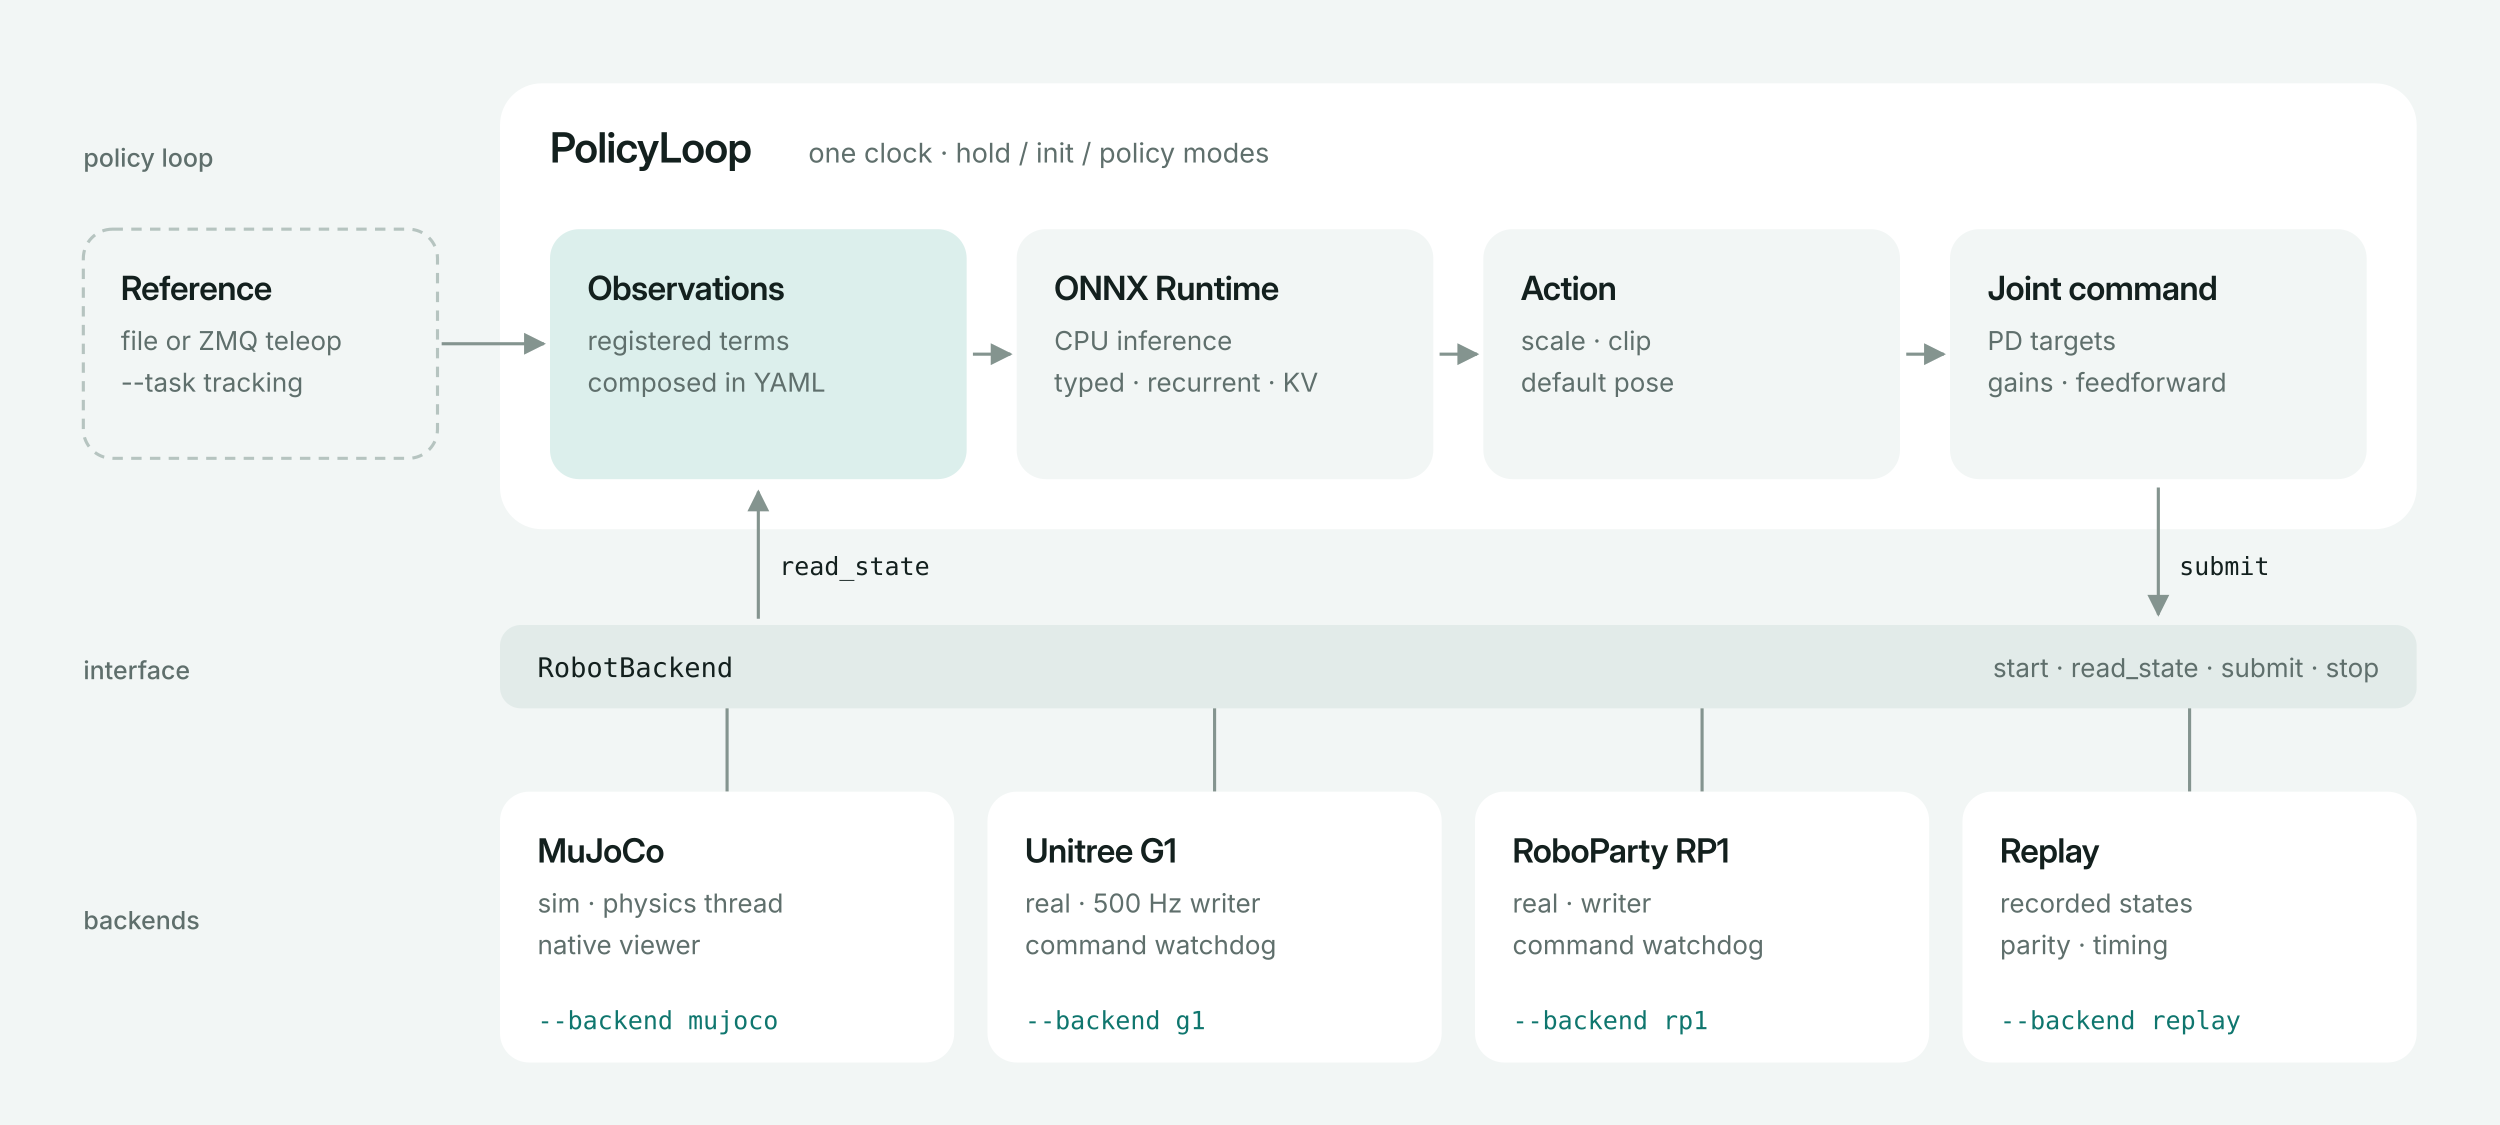
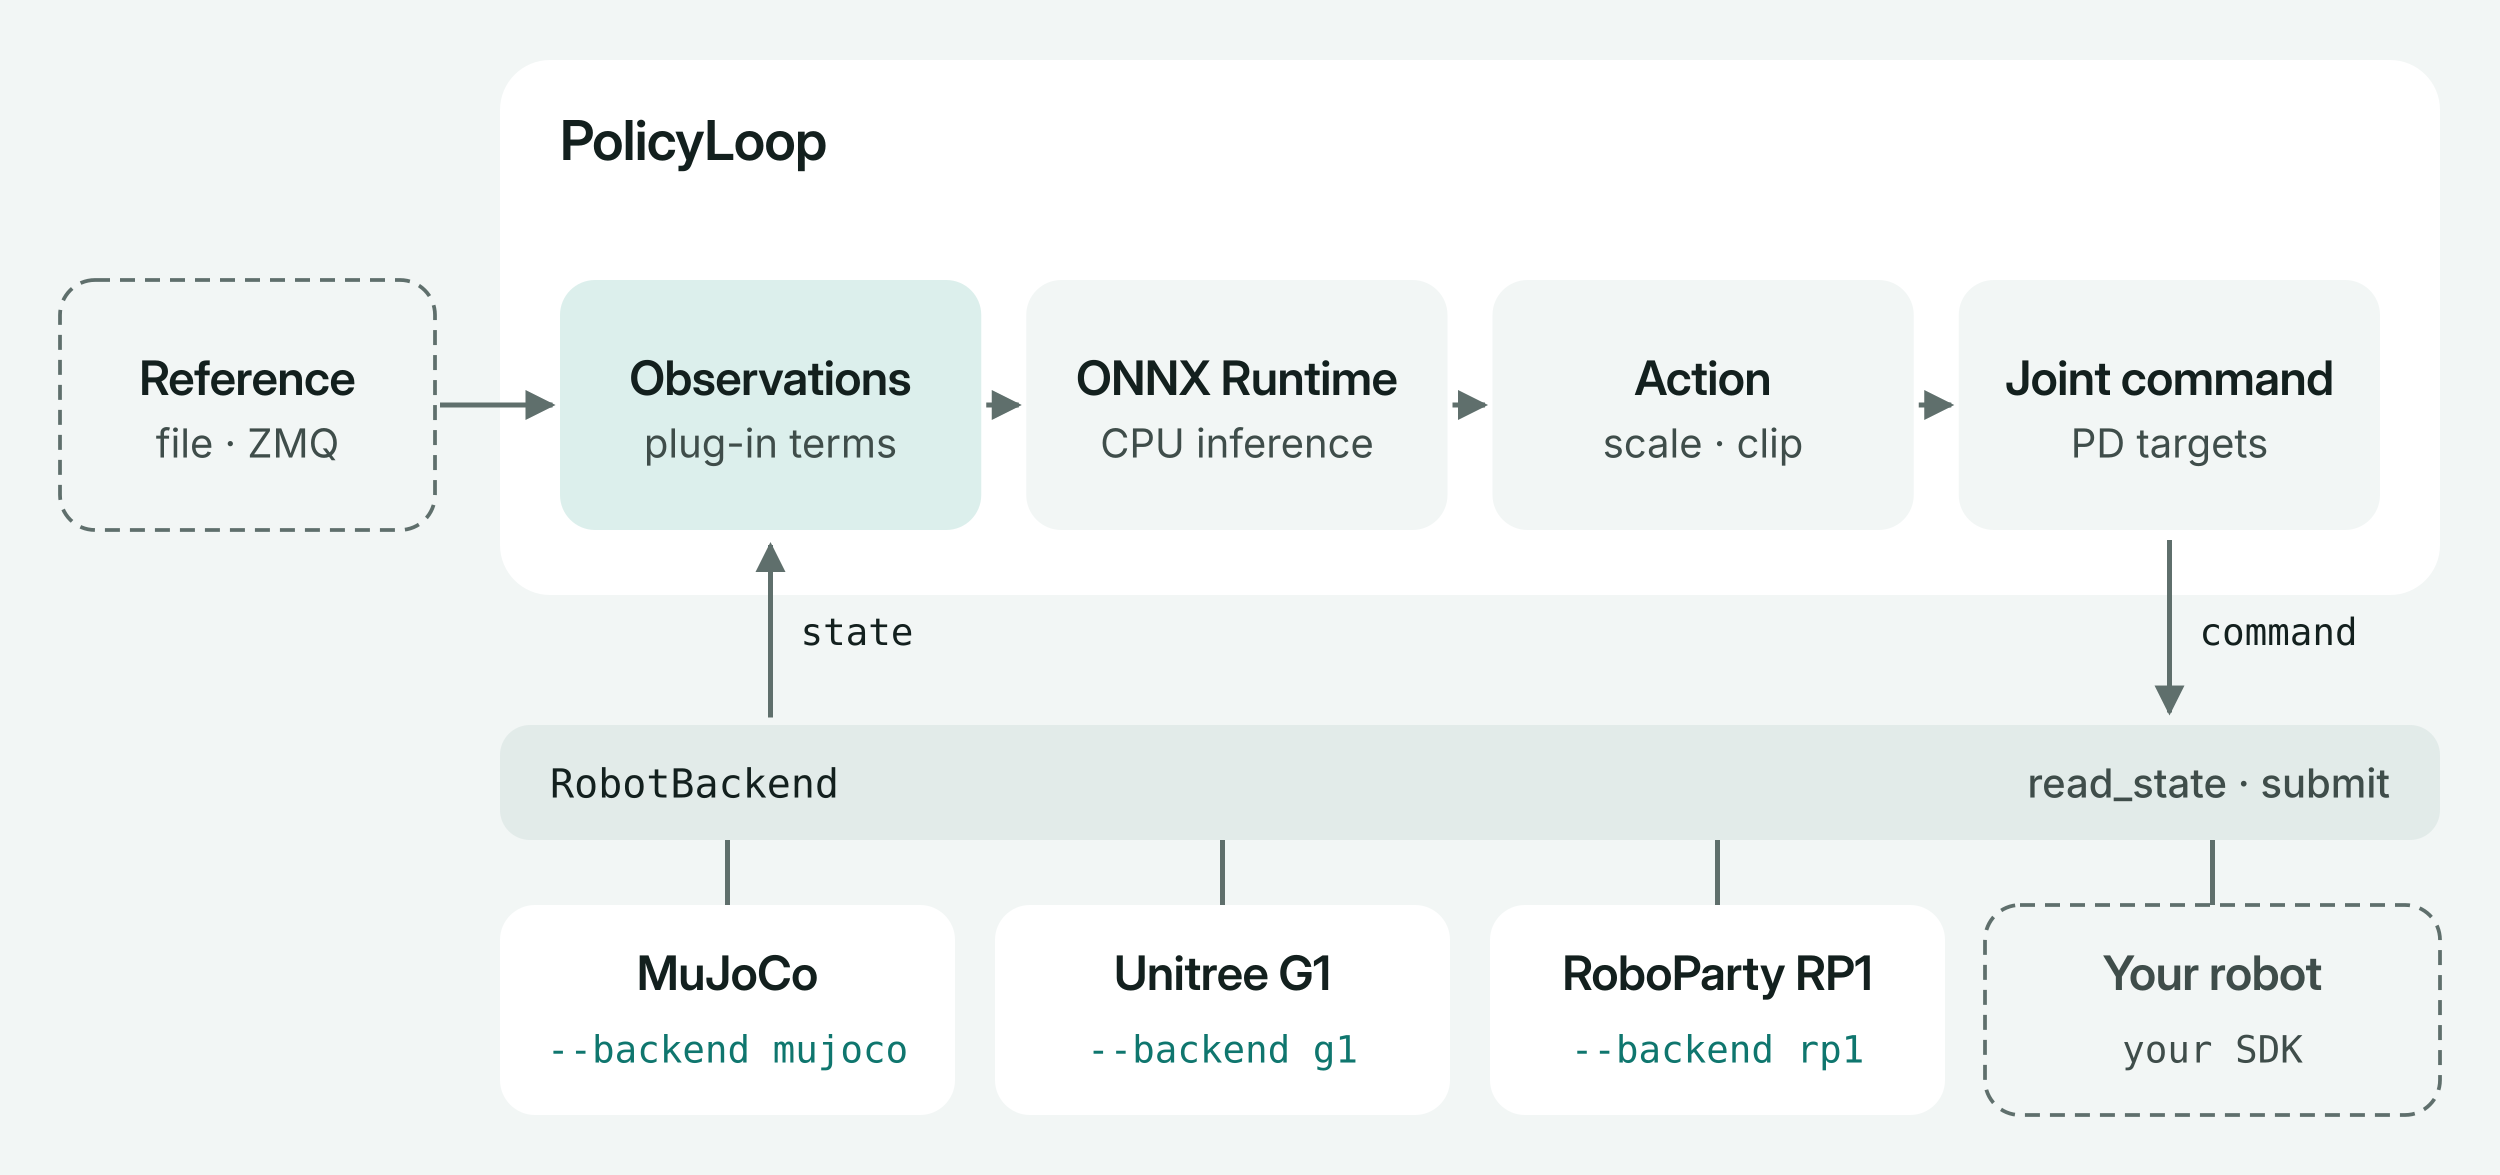
- <svg xmlns="http://www.w3.org/2000/svg" width="1200" height="540" viewBox="0 0 1200 540">
+ <svg xmlns="http://www.w3.org/2000/svg" width="1000" height="470" viewBox="0 0 1000 470">
  <defs>
    <marker id="ah" viewBox="0 0 10 10" refX="9" refY="5" markerWidth="7" markerHeight="7" orient="auto">
      <path d="M0 0L10 5L0 10z" fill="#84948f" />
    </marker>
  </defs>
-   <rect x="0.0" y="0.0" width="1200.0" height="540.0" rx="0" fill="#f2f6f5" />
-   <text x="40.0" y="80.0" font-family="Inter, 'Helvetica Neue', Arial, sans-serif" font-size="12" font-weight="500" fill="#5f6f6c" text-anchor="start" letter-spacing="0">policy loop</text>
-   <text x="40.0" y="326.0" font-family="Inter, 'Helvetica Neue', Arial, sans-serif" font-size="12" font-weight="500" fill="#5f6f6c" text-anchor="start" letter-spacing="0">interface</text>
-   <text x="40.0" y="446.0" font-family="Inter, 'Helvetica Neue', Arial, sans-serif" font-size="12" font-weight="500" fill="#5f6f6c" text-anchor="start" letter-spacing="0">backends</text>
-   <rect x="40.0" y="110.0" width="170.0" height="110.0" rx="14" fill="none" stroke="#b6c4c0" stroke-width="1.5" stroke-dasharray="5 4" />
-   <text x="58.0" y="144.0" font-family="'Inter Display', 'Inter Tight', Inter, 'Helvetica Neue', Arial, sans-serif" font-size="16" font-weight="600" fill="#13201e" text-anchor="start" letter-spacing="-0.2">Reference</text>
-   <text x="58.0" y="168.0" font-family="Inter, 'Helvetica Neue', Arial, sans-serif" font-size="12.5" font-weight="400" fill="#5f6f6c" text-anchor="start" letter-spacing="0">file or ZMQ teleop</text>
-   <text x="58.0" y="188.0" font-family="Inter, 'Helvetica Neue', Arial, sans-serif" font-size="12.5" font-weight="400" fill="#5f6f6c" text-anchor="start" letter-spacing="0">--task tracking</text>
-   <rect x="240.0" y="40.0" width="920.0" height="214.0" rx="20" fill="#ffffff" />
-   <text x="264.0" y="78.0" font-family="'Inter Display', 'Inter Tight', Inter, 'Helvetica Neue', Arial, sans-serif" font-size="20" font-weight="600" fill="#13201e" text-anchor="start" letter-spacing="-0.3">PolicyLoop</text>
-   <text x="388.0" y="78.0" font-family="Inter, 'Helvetica Neue', Arial, sans-serif" font-size="13" font-weight="400" fill="#5f6f6c" text-anchor="start" letter-spacing="0">one clock · hold / init / policy modes</text>
-   <rect x="264.0" y="110.0" width="200.0" height="120.0" rx="14" fill="#dcefec" />
-   <text x="282.0" y="144.0" font-family="'Inter Display', 'Inter Tight', Inter, 'Helvetica Neue', Arial, sans-serif" font-size="16" font-weight="600" fill="#13201e" text-anchor="start" letter-spacing="-0.2">Observations</text>
-   <text x="282.0" y="168.0" font-family="Inter, 'Helvetica Neue', Arial, sans-serif" font-size="12.5" font-weight="400" fill="#5f6f6c" text-anchor="start" letter-spacing="0">registered terms</text>
-   <text x="282.0" y="188.0" font-family="Inter, 'Helvetica Neue', Arial, sans-serif" font-size="12.5" font-weight="400" fill="#5f6f6c" text-anchor="start" letter-spacing="0">composed in YAML</text>
-   <rect x="488.0" y="110.0" width="200.0" height="120.0" rx="14" fill="#f2f6f5" />
-   <text x="506.0" y="144.0" font-family="'Inter Display', 'Inter Tight', Inter, 'Helvetica Neue', Arial, sans-serif" font-size="16" font-weight="600" fill="#13201e" text-anchor="start" letter-spacing="-0.2">ONNX Runtime</text>
-   <text x="506.0" y="168.0" font-family="Inter, 'Helvetica Neue', Arial, sans-serif" font-size="12.5" font-weight="400" fill="#5f6f6c" text-anchor="start" letter-spacing="0">CPU inference</text>
-   <text x="506.0" y="188.0" font-family="Inter, 'Helvetica Neue', Arial, sans-serif" font-size="12.5" font-weight="400" fill="#5f6f6c" text-anchor="start" letter-spacing="0">typed · recurrent · KV</text>
-   <path d="M467.0 170 L485.0 170" fill="none" stroke="#84948f" stroke-width="1.5" marker-end="url(#ah)" />
-   <rect x="712.0" y="110.0" width="200.0" height="120.0" rx="14" fill="#f2f6f5" />
-   <text x="730.0" y="144.0" font-family="'Inter Display', 'Inter Tight', Inter, 'Helvetica Neue', Arial, sans-serif" font-size="16" font-weight="600" fill="#13201e" text-anchor="start" letter-spacing="-0.2">Action</text>
-   <text x="730.0" y="168.0" font-family="Inter, 'Helvetica Neue', Arial, sans-serif" font-size="12.5" font-weight="400" fill="#5f6f6c" text-anchor="start" letter-spacing="0">scale · clip</text>
-   <text x="730.0" y="188.0" font-family="Inter, 'Helvetica Neue', Arial, sans-serif" font-size="12.5" font-weight="400" fill="#5f6f6c" text-anchor="start" letter-spacing="0">default pose</text>
-   <path d="M691.0 170 L709.0 170" fill="none" stroke="#84948f" stroke-width="1.5" marker-end="url(#ah)" />
-   <rect x="936.0" y="110.0" width="200.0" height="120.0" rx="14" fill="#f2f6f5" />
-   <text x="954.0" y="144.0" font-family="'Inter Display', 'Inter Tight', Inter, 'Helvetica Neue', Arial, sans-serif" font-size="16" font-weight="600" fill="#13201e" text-anchor="start" letter-spacing="-0.2">Joint command</text>
-   <text x="954.0" y="168.0" font-family="Inter, 'Helvetica Neue', Arial, sans-serif" font-size="12.5" font-weight="400" fill="#5f6f6c" text-anchor="start" letter-spacing="0">PD targets</text>
-   <text x="954.0" y="188.0" font-family="Inter, 'Helvetica Neue', Arial, sans-serif" font-size="12.5" font-weight="400" fill="#5f6f6c" text-anchor="start" letter-spacing="0">gains · feedforward</text>
-   <path d="M915.0 170 L933.0 170" fill="none" stroke="#84948f" stroke-width="1.5" marker-end="url(#ah)" />
-   <path d="M212 165 L261.0 165" fill="none" stroke="#84948f" stroke-width="1.5" marker-end="url(#ah)" />
-   <rect x="240.0" y="300.0" width="920.0" height="40.0" rx="10" fill="#e2ebe9" />
-   <text x="258.0" y="325.0" font-family="'JetBrains Mono', 'DejaVu Sans Mono', monospace" font-size="13" font-weight="500" fill="#13201e" text-anchor="start" letter-spacing="0">RobotBackend</text>
-   <text x="1142.0" y="325.0" font-family="Inter, 'Helvetica Neue', Arial, sans-serif" font-size="12.5" font-weight="400" fill="#5f6f6c" text-anchor="end" letter-spacing="0">start · read_state · submit · stop</text>
-   <path d="M364.0 297 L364.0 236" fill="none" stroke="#84948f" stroke-width="1.5" marker-end="url(#ah)" />
-   <text x="374.0" y="276.0" font-family="'JetBrains Mono', 'DejaVu Sans Mono', monospace" font-size="12" font-weight="400" fill="#13201e" text-anchor="start" letter-spacing="0">read_state</text>
-   <path d="M1036.0 234 L1036.0 295" fill="none" stroke="#84948f" stroke-width="1.5" marker-end="url(#ah)" />
-   <text x="1046.0" y="276.0" font-family="'JetBrains Mono', 'DejaVu Sans Mono', monospace" font-size="12" font-weight="400" fill="#13201e" text-anchor="start" letter-spacing="0">submit</text>
-   <path d="M349.0 340 L349.0 380" stroke="#84948f" stroke-width="1.5" />
-   <rect x="240.0" y="380.0" width="218.0" height="130.0" rx="14" fill="#ffffff" />
-   <text x="258.0" y="414.0" font-family="'Inter Display', 'Inter Tight', Inter, 'Helvetica Neue', Arial, sans-serif" font-size="16" font-weight="600" fill="#13201e" text-anchor="start" letter-spacing="-0.2">MuJoCo</text>
-   <text x="258.0" y="438.0" font-family="Inter, 'Helvetica Neue', Arial, sans-serif" font-size="12.5" font-weight="400" fill="#5f6f6c" text-anchor="start" letter-spacing="0">sim · physics thread</text>
-   <text x="258.0" y="458.0" font-family="Inter, 'Helvetica Neue', Arial, sans-serif" font-size="12.5" font-weight="400" fill="#5f6f6c" text-anchor="start" letter-spacing="0">native viewer</text>
-   <text x="258.0" y="494.0" font-family="'JetBrains Mono', 'DejaVu Sans Mono', monospace" font-size="12" font-weight="500" fill="#0f766e" text-anchor="start" letter-spacing="0">--backend mujoco</text>
-   <path d="M583.0 340 L583.0 380" stroke="#84948f" stroke-width="1.5" />
-   <rect x="474.0" y="380.0" width="218.0" height="130.0" rx="14" fill="#ffffff" />
-   <text x="492.0" y="414.0" font-family="'Inter Display', 'Inter Tight', Inter, 'Helvetica Neue', Arial, sans-serif" font-size="16" font-weight="600" fill="#13201e" text-anchor="start" letter-spacing="-0.2">Unitree G1</text>
-   <text x="492.0" y="438.0" font-family="Inter, 'Helvetica Neue', Arial, sans-serif" font-size="12.5" font-weight="400" fill="#5f6f6c" text-anchor="start" letter-spacing="0">real · 500 Hz writer</text>
-   <text x="492.0" y="458.0" font-family="Inter, 'Helvetica Neue', Arial, sans-serif" font-size="12.5" font-weight="400" fill="#5f6f6c" text-anchor="start" letter-spacing="0">command watchdog</text>
-   <text x="492.0" y="494.0" font-family="'JetBrains Mono', 'DejaVu Sans Mono', monospace" font-size="12" font-weight="500" fill="#0f766e" text-anchor="start" letter-spacing="0">--backend g1</text>
-   <path d="M817.0 340 L817.0 380" stroke="#84948f" stroke-width="1.5" />
-   <rect x="708.0" y="380.0" width="218.0" height="130.0" rx="14" fill="#ffffff" />
-   <text x="726.0" y="414.0" font-family="'Inter Display', 'Inter Tight', Inter, 'Helvetica Neue', Arial, sans-serif" font-size="16" font-weight="600" fill="#13201e" text-anchor="start" letter-spacing="-0.2">RoboParty RP1</text>
-   <text x="726.0" y="438.0" font-family="Inter, 'Helvetica Neue', Arial, sans-serif" font-size="12.5" font-weight="400" fill="#5f6f6c" text-anchor="start" letter-spacing="0">real · writer</text>
-   <text x="726.0" y="458.0" font-family="Inter, 'Helvetica Neue', Arial, sans-serif" font-size="12.5" font-weight="400" fill="#5f6f6c" text-anchor="start" letter-spacing="0">command watchdog</text>
-   <text x="726.0" y="494.0" font-family="'JetBrains Mono', 'DejaVu Sans Mono', monospace" font-size="12" font-weight="500" fill="#0f766e" text-anchor="start" letter-spacing="0">--backend rp1</text>
-   <path d="M1051.0 340 L1051.0 380" stroke="#84948f" stroke-width="1.5" />
-   <rect x="942.0" y="380.0" width="218.0" height="130.0" rx="14" fill="#ffffff" />
-   <text x="960.0" y="414.0" font-family="'Inter Display', 'Inter Tight', Inter, 'Helvetica Neue', Arial, sans-serif" font-size="16" font-weight="600" fill="#13201e" text-anchor="start" letter-spacing="-0.2">Replay</text>
-   <text x="960.0" y="438.0" font-family="Inter, 'Helvetica Neue', Arial, sans-serif" font-size="12.5" font-weight="400" fill="#5f6f6c" text-anchor="start" letter-spacing="0">recorded states</text>
-   <text x="960.0" y="458.0" font-family="Inter, 'Helvetica Neue', Arial, sans-serif" font-size="12.5" font-weight="400" fill="#5f6f6c" text-anchor="start" letter-spacing="0">parity · timing</text>
-   <text x="960.0" y="494.0" font-family="'JetBrains Mono', 'DejaVu Sans Mono', monospace" font-size="12" font-weight="500" fill="#0f766e" text-anchor="start" letter-spacing="0">--backend replay</text>
+   <rect x="0.0" y="0.0" width="1000.0" height="470.0" rx="0" fill="#f2f6f5" />
+   <rect x="24.0" y="112.0" width="150.0" height="100.0" rx="14" fill="none" stroke="#5f6f6c" stroke-width="1.5" stroke-dasharray="6 4" />
+   <text x="99.0" y="158.0" font-family="'Inter Display', 'Inter Tight', Inter, 'Helvetica Neue', Arial, sans-serif" font-size="19" font-weight="600" fill="#13201e" text-anchor="middle" letter-spacing="-0.2">Reference</text>
+   <text x="99.0" y="183.0" font-family="Inter, 'Helvetica Neue', Arial, sans-serif" font-size="16" font-weight="400" fill="#3f4d4a" text-anchor="middle" letter-spacing="0">file · ZMQ</text>
+   <rect x="200.0" y="24.0" width="776.0" height="214.0" rx="20" fill="#ffffff" />
+   <text x="224.0" y="64.0" font-family="'Inter Display', 'Inter Tight', Inter, 'Helvetica Neue', Arial, sans-serif" font-size="22" font-weight="600" fill="#13201e" text-anchor="start" letter-spacing="-0.3">PolicyLoop</text>
+   <rect x="224.0" y="112.0" width="168.5" height="100.0" rx="14" fill="#dcefec" />
+   <text x="308.2" y="158.0" font-family="'Inter Display', 'Inter Tight', Inter, 'Helvetica Neue', Arial, sans-serif" font-size="19" font-weight="600" fill="#13201e" text-anchor="middle" letter-spacing="-0.2">Observations</text>
+   <text x="308.2" y="183.0" font-family="Inter, 'Helvetica Neue', Arial, sans-serif" font-size="16" font-weight="400" fill="#3f4d4a" text-anchor="middle" letter-spacing="0">plug-in terms</text>
+   <rect x="410.5" y="112.0" width="168.5" height="100.0" rx="14" fill="#f2f6f5" />
+   <text x="494.8" y="158.0" font-family="'Inter Display', 'Inter Tight', Inter, 'Helvetica Neue', Arial, sans-serif" font-size="19" font-weight="600" fill="#13201e" text-anchor="middle" letter-spacing="-0.2">ONNX Runtime</text>
+   <text x="494.8" y="183.0" font-family="Inter, 'Helvetica Neue', Arial, sans-serif" font-size="16" font-weight="400" fill="#3f4d4a" text-anchor="middle" letter-spacing="0">CPU inference</text>
+   <path d="M394.5 162 L407.5 162" fill="none" stroke="#5f6f6c" stroke-width="2" marker-end="url(#ahd)" />
+   <rect x="597.0" y="112.0" width="168.5" height="100.0" rx="14" fill="#f2f6f5" />
+   <text x="681.2" y="158.0" font-family="'Inter Display', 'Inter Tight', Inter, 'Helvetica Neue', Arial, sans-serif" font-size="19" font-weight="600" fill="#13201e" text-anchor="middle" letter-spacing="-0.2">Action</text>
+   <text x="681.2" y="183.0" font-family="Inter, 'Helvetica Neue', Arial, sans-serif" font-size="16" font-weight="400" fill="#3f4d4a" text-anchor="middle" letter-spacing="0">scale · clip</text>
+   <path d="M581.0 162 L594.0 162" fill="none" stroke="#5f6f6c" stroke-width="2" marker-end="url(#ahd)" />
+   <rect x="783.5" y="112.0" width="168.5" height="100.0" rx="14" fill="#f2f6f5" />
+   <text x="867.8" y="158.0" font-family="'Inter Display', 'Inter Tight', Inter, 'Helvetica Neue', Arial, sans-serif" font-size="19" font-weight="600" fill="#13201e" text-anchor="middle" letter-spacing="-0.2">Joint command</text>
+   <text x="867.8" y="183.0" font-family="Inter, 'Helvetica Neue', Arial, sans-serif" font-size="16" font-weight="400" fill="#3f4d4a" text-anchor="middle" letter-spacing="0">PD targets</text>
+   <path d="M767.5 162 L780.5 162" fill="none" stroke="#5f6f6c" stroke-width="2" marker-end="url(#ahd)" />
+   <path d="M176 162 L221.0 162" fill="none" stroke="#5f6f6c" stroke-width="2" marker-end="url(#ahd)" />
+   <rect x="200.0" y="290.0" width="776.0" height="46.0" rx="12" fill="#e2ebe9" />
+   <text x="220.0" y="319.0" font-family="'JetBrains Mono', 'DejaVu Sans Mono', monospace" font-size="16" font-weight="500" fill="#13201e" text-anchor="start" letter-spacing="0">RobotBackend</text>
+   <text x="956.0" y="319.0" font-family="Inter, 'Helvetica Neue', Arial, sans-serif" font-size="16" font-weight="500" fill="#3f4d4a" text-anchor="end" letter-spacing="0">read_state · submit</text>
+   <path d="M308.2 287 L308.2 218" fill="none" stroke="#5f6f6c" stroke-width="2" marker-end="url(#ahd)" />
+   <text x="320.2" y="258.0" font-family="'JetBrains Mono', 'DejaVu Sans Mono', monospace" font-size="15" font-weight="400" fill="#13201e" text-anchor="start" letter-spacing="0">state</text>
+   <path d="M867.8 216 L867.8 285" fill="none" stroke="#5f6f6c" stroke-width="2" marker-end="url(#ahd)" />
+   <text x="879.8" y="258.0" font-family="'JetBrains Mono', 'DejaVu Sans Mono', monospace" font-size="15" font-weight="400" fill="#13201e" text-anchor="start" letter-spacing="0">command</text>
+   <path d="M291.0 336 L291.0 362" stroke="#5f6f6c" stroke-width="2" />
+   <rect x="200.0" y="362.0" width="182.0" height="84.0" rx="14" fill="#ffffff" />
+   <text x="291.0" y="396.0" font-family="'Inter Display', 'Inter Tight', Inter, 'Helvetica Neue', Arial, sans-serif" font-size="19" font-weight="600" fill="#13201e" text-anchor="middle" letter-spacing="-0.2">MuJoCo</text>
+   <text x="291.0" y="425.0" font-family="'JetBrains Mono', 'DejaVu Sans Mono', monospace" font-size="15" font-weight="500" fill="#0f766e" text-anchor="middle" letter-spacing="0">--backend mujoco</text>
+   <path d="M489.0 336 L489.0 362" stroke="#5f6f6c" stroke-width="2" />
+   <rect x="398.0" y="362.0" width="182.0" height="84.0" rx="14" fill="#ffffff" />
+   <text x="489.0" y="396.0" font-family="'Inter Display', 'Inter Tight', Inter, 'Helvetica Neue', Arial, sans-serif" font-size="19" font-weight="600" fill="#13201e" text-anchor="middle" letter-spacing="-0.2">Unitree G1</text>
+   <text x="489.0" y="425.0" font-family="'JetBrains Mono', 'DejaVu Sans Mono', monospace" font-size="15" font-weight="500" fill="#0f766e" text-anchor="middle" letter-spacing="0">--backend g1</text>
+   <path d="M687.0 336 L687.0 362" stroke="#5f6f6c" stroke-width="2" />
+   <rect x="596.0" y="362.0" width="182.0" height="84.0" rx="14" fill="#ffffff" />
+   <text x="687.0" y="396.0" font-family="'Inter Display', 'Inter Tight', Inter, 'Helvetica Neue', Arial, sans-serif" font-size="19" font-weight="600" fill="#13201e" text-anchor="middle" letter-spacing="-0.2">RoboParty RP1</text>
+   <text x="687.0" y="425.0" font-family="'JetBrains Mono', 'DejaVu Sans Mono', monospace" font-size="15" font-weight="500" fill="#0f766e" text-anchor="middle" letter-spacing="0">--backend rp1</text>
+   <path d="M885.0 336 L885.0 362" stroke="#5f6f6c" stroke-width="2" />
+   <rect x="794.0" y="362" width="182.0" height="84" rx="14" fill="none" stroke="#5f6f6c" stroke-width="1.5" stroke-dasharray="6 4" />
+   <text x="885.0" y="396.0" font-family="'Inter Display', 'Inter Tight', Inter, 'Helvetica Neue', Arial, sans-serif" font-size="19" font-weight="600" fill="#3f4d4a" text-anchor="middle" letter-spacing="-0.2">Your robot</text>
+   <text x="885.0" y="425.0" font-family="'JetBrains Mono', 'DejaVu Sans Mono', monospace" font-size="15" font-weight="500" fill="#3f4d4a" text-anchor="middle" letter-spacing="0">your SDK</text>
+   <defs>
+     <marker id="ahd" viewBox="0 0 10 10" refX="9" refY="5" markerWidth="6" markerHeight="6" orient="auto">
+       <path d="M0 0L10 5L0 10z" fill="#5f6f6c" />
+     </marker>
+     <marker id="ahs" viewBox="0 0 10 10" refX="9" refY="5" markerWidth="6" markerHeight="6" orient="auto-start-reverse">
+       <path d="M0 0L10 5L0 10z" fill="#5f6f6c" />
+     </marker>
+   </defs>
</svg>
